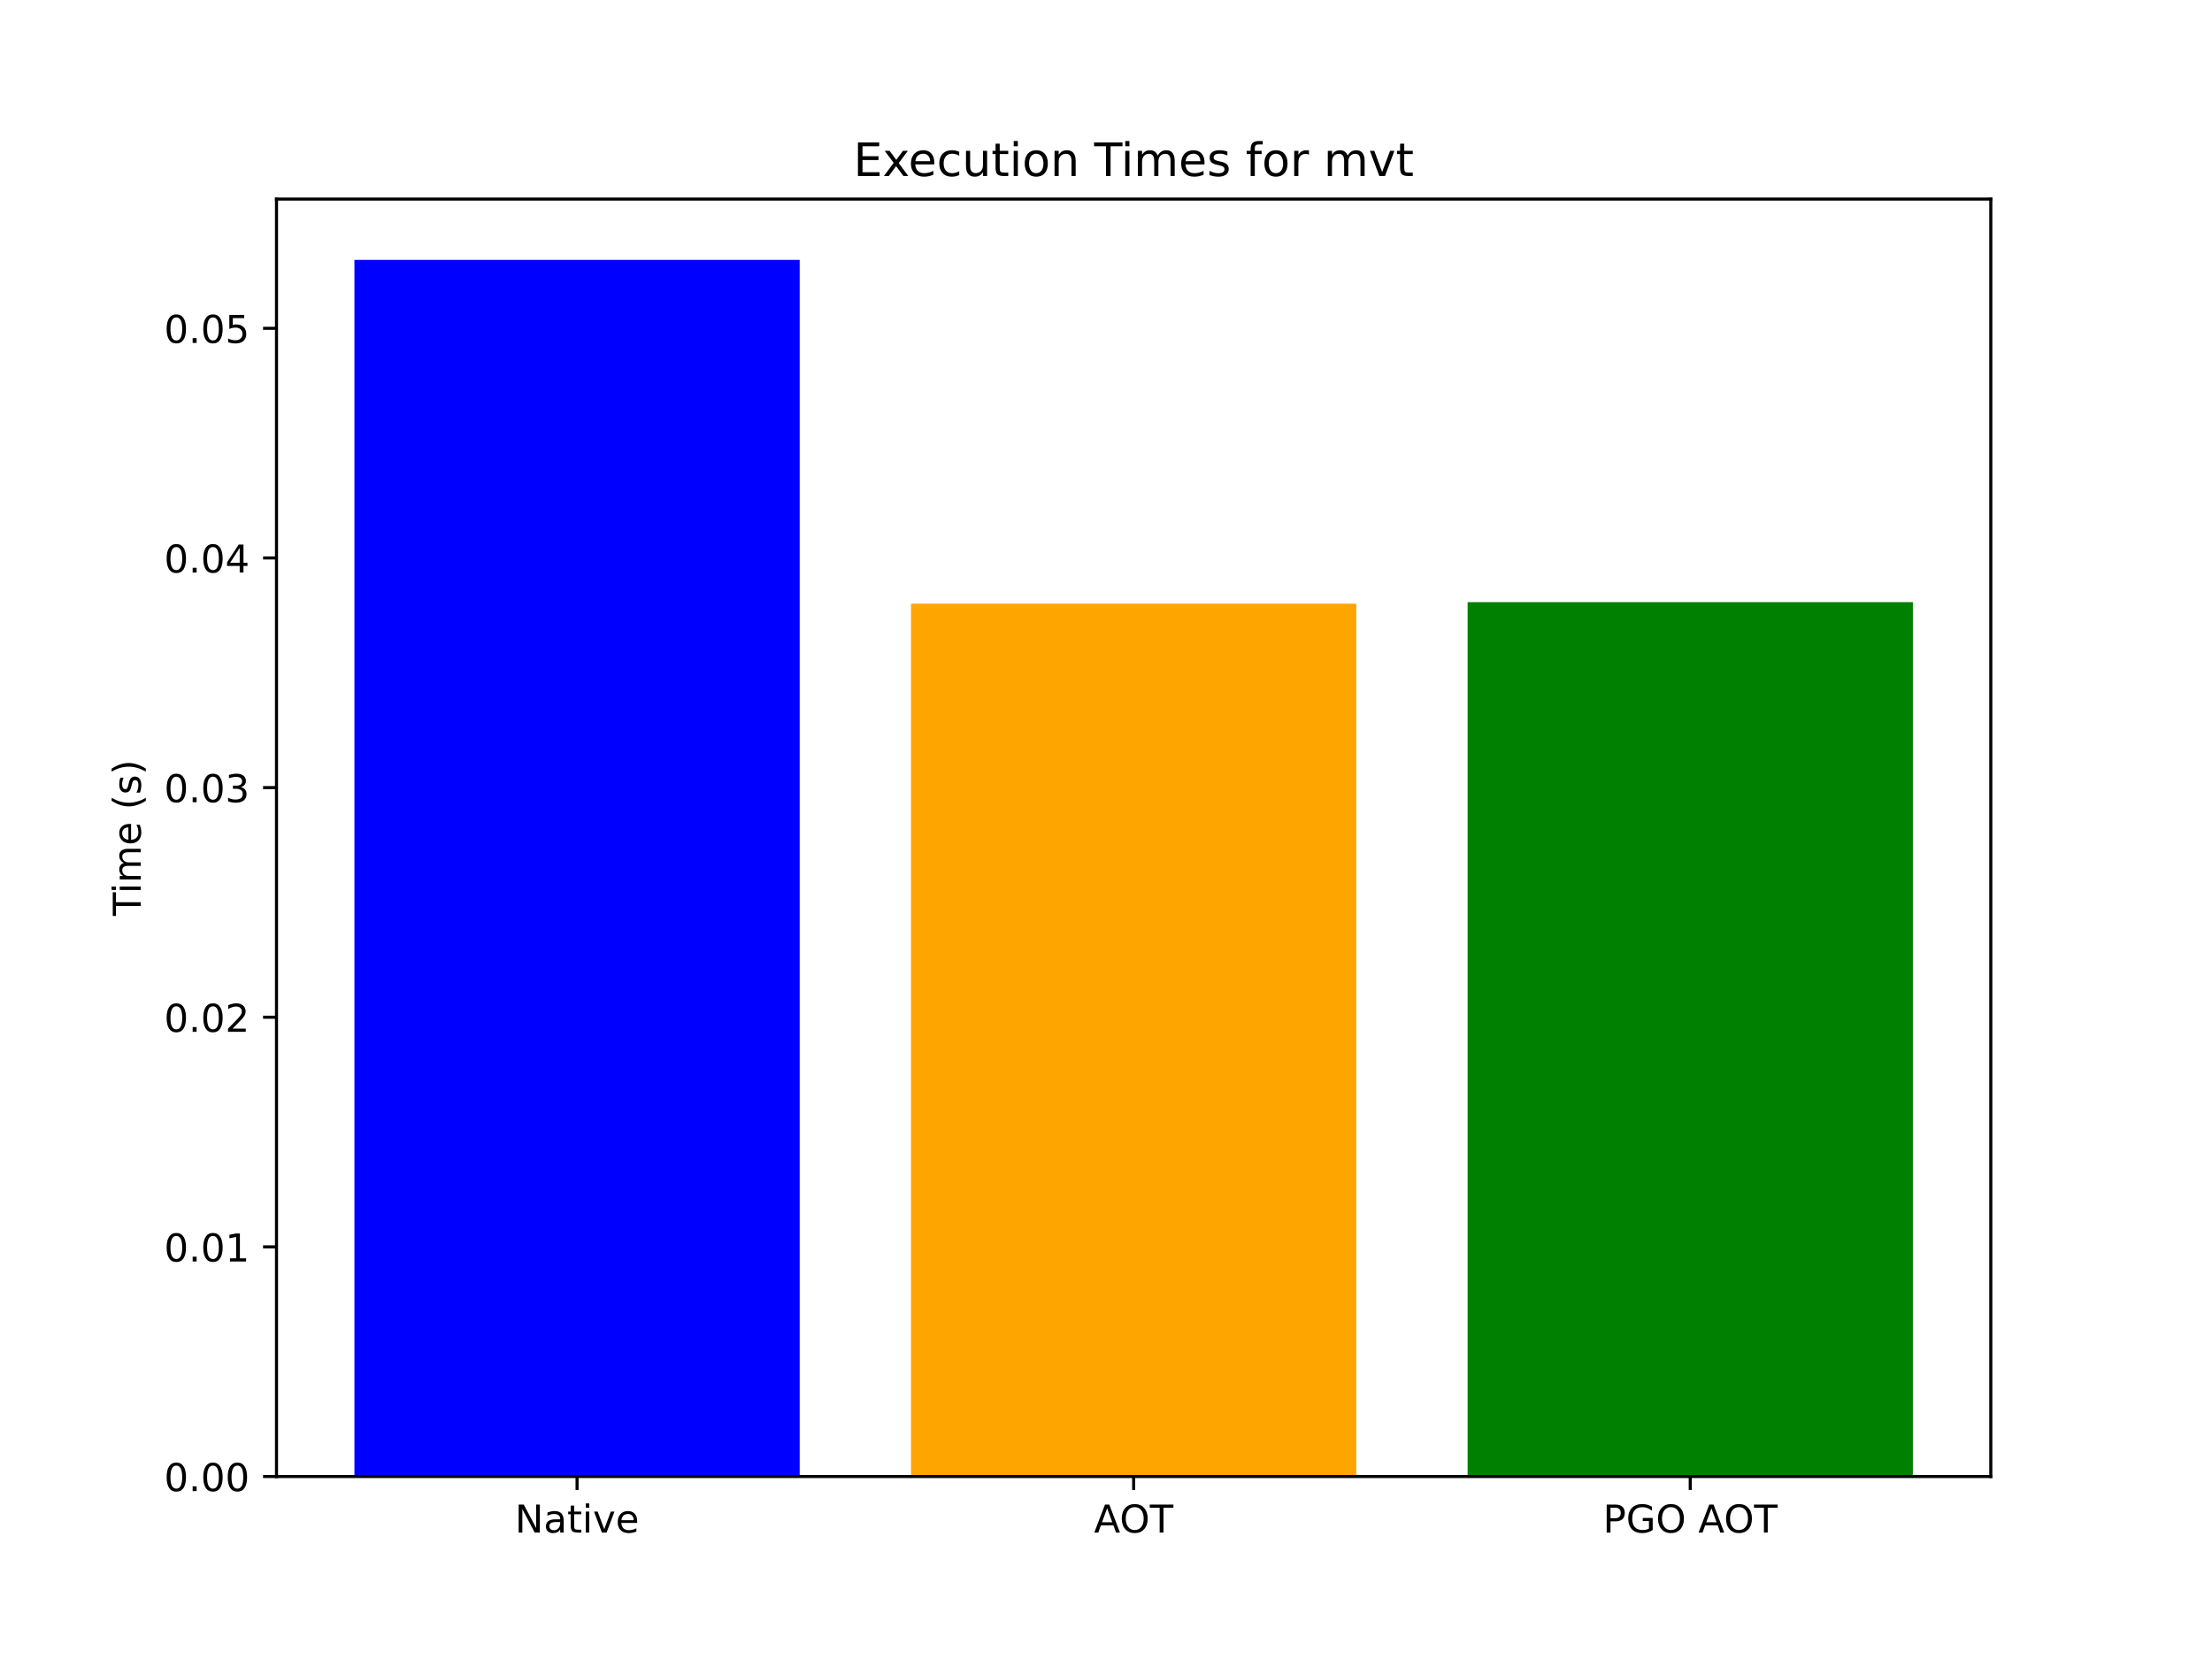
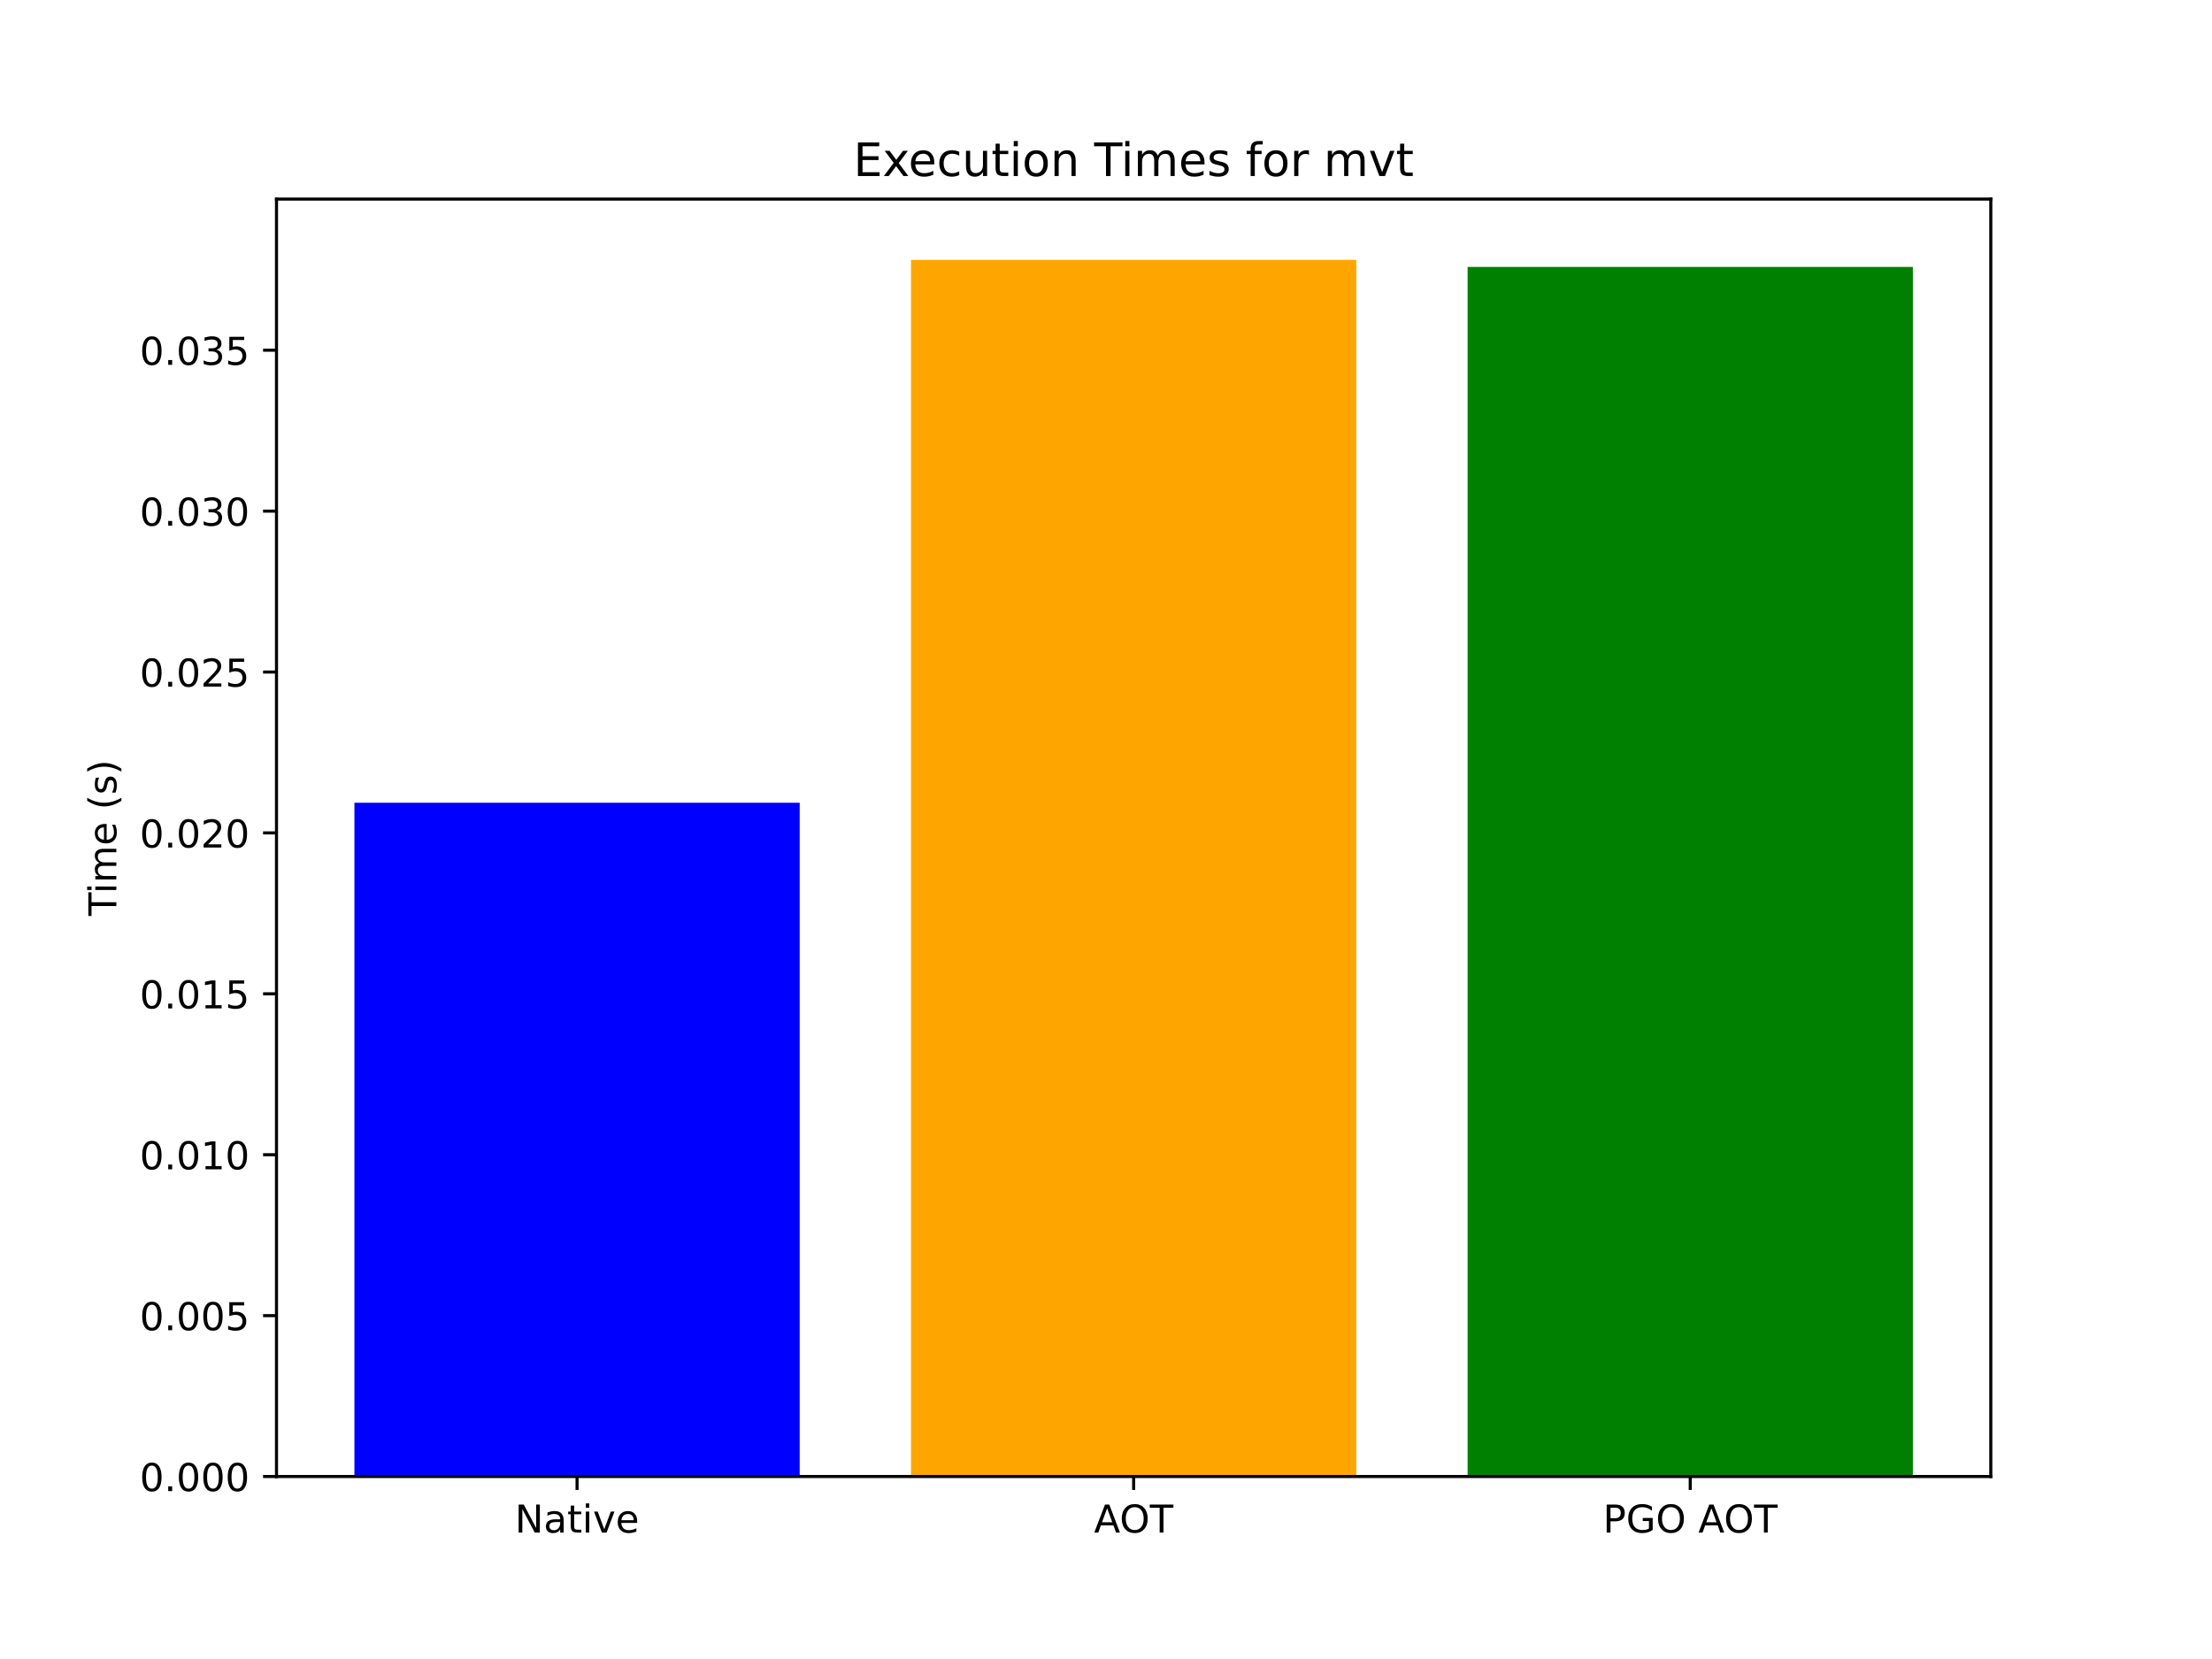
<svg xmlns="http://www.w3.org/2000/svg" xmlns:xlink="http://www.w3.org/1999/xlink" width="576pt" height="432pt" viewBox="0 0 576 432" version="1.1">
  <defs>
    <style type="text/css">*{stroke-linejoin: round; stroke-linecap: butt}</style>
  </defs>
  <g id="figure_1">
    <g id="patch_1">
      <path d="M 0 432  L 576 432  L 576 0  L 0 0  z " style="fill: #ffffff" />
    </g>
    <g id="axes_1">
      <g id="patch_2">
        <path d="M 72 384.48  L 518.4 384.48  L 518.4 51.84  L 72 51.84  z " style="fill: #ffffff" />
      </g>
      <g id="patch_3">
-         <path d="M 92.291 384.48  L 208.239 384.48  L 208.239 67.68  L 92.291 67.68  z " clip-path="url(#p9c3e196959)" style="fill: #0000ff" />
+         <path d="M 92.291 384.48  L 208.239 384.48  L 208.239 209.029  L 92.291 209.029  z " clip-path="url(#pb3a1489855)" style="fill: #0000ff" />
      </g>
      <g id="patch_4">
-         <path d="M 237.226 384.48  L 353.174 384.48  L 353.174 157.19  L 237.226 157.19  z " clip-path="url(#p9c3e196959)" style="fill: #ffa500" />
+         <path d="M 237.226 384.48  L 353.174 384.48  L 353.174 67.68  L 237.226 67.68  z " clip-path="url(#pb3a1489855)" style="fill: #ffa500" />
      </g>
      <g id="patch_5">
-         <path d="M 382.161 384.48  L 498.109 384.48  L 498.109 156.801  L 382.161 156.801  z " clip-path="url(#p9c3e196959)" style="fill: #008000" />
+         <path d="M 382.161 384.48  L 498.109 384.48  L 498.109 69.5  L 382.161 69.5  z " clip-path="url(#pb3a1489855)" style="fill: #008000" />
      </g>
      <g id="matplotlib.axis_1">
        <g id="xtick_1">
          <g id="line2d_1">
            <defs>
-               <path id="m1e03525cbe" d="M 0 0  L 0 3.5  " style="stroke: #000000; stroke-width: 0.8" />
+               <path id="m22940a3e38" d="M 0 0  L 0 3.5  " style="stroke: #000000; stroke-width: 0.8" />
            </defs>
            <g>
-               <use xlink:href="#m1e03525cbe" x="150.265" y="384.48" style="stroke: #000000; stroke-width: 0.8" />
+               <use xlink:href="#m22940a3e38" x="150.265" y="384.48" style="stroke: #000000; stroke-width: 0.8" />
            </g>
          </g>
          <g id="text_1">
            <g transform="translate(134.0751 399.0784) scale(0.1 -0.1)">
              <defs>
                <path id="DejaVuSans-4e" d="M 628 4666  L 1478 4666  L 3547 763  L 3547 4666  L 4159 4666  L 4159 0  L 3309 0  L 1241 3903  L 1241 0  L 628 0  L 628 4666  z " transform="scale(0.015625)" />
                <path id="DejaVuSans-61" d="M 2194 1759  Q 1497 1759 1228 1600  Q 959 1441 959 1056  Q 959 750 1161 570  Q 1363 391 1709 391  Q 2188 391 2477 730  Q 2766 1069 2766 1631  L 2766 1759  L 2194 1759  z M 3341 1997  L 3341 0  L 2766 0  L 2766 531  Q 2569 213 2275 61  Q 1981 -91 1556 -91  Q 1019 -91 701 211  Q 384 513 384 1019  Q 384 1609 779 1909  Q 1175 2209 1959 2209  L 2766 2209  L 2766 2266  Q 2766 2663 2505 2880  Q 2244 3097 1772 3097  Q 1472 3097 1187 3025  Q 903 2953 641 2809  L 641 3341  Q 956 3463 1253 3523  Q 1550 3584 1831 3584  Q 2591 3584 2966 3190  Q 3341 2797 3341 1997  z " transform="scale(0.015625)" />
                <path id="DejaVuSans-74" d="M 1172 4494  L 1172 3500  L 2356 3500  L 2356 3053  L 1172 3053  L 1172 1153  Q 1172 725 1289 603  Q 1406 481 1766 481  L 2356 481  L 2356 0  L 1766 0  Q 1100 0 847 248  Q 594 497 594 1153  L 594 3053  L 172 3053  L 172 3500  L 594 3500  L 594 4494  L 1172 4494  z " transform="scale(0.015625)" />
                <path id="DejaVuSans-69" d="M 603 3500  L 1178 3500  L 1178 0  L 603 0  L 603 3500  z M 603 4863  L 1178 4863  L 1178 4134  L 603 4134  L 603 4863  z " transform="scale(0.015625)" />
                <path id="DejaVuSans-76" d="M 191 3500  L 800 3500  L 1894 563  L 2988 3500  L 3597 3500  L 2284 0  L 1503 0  L 191 3500  z " transform="scale(0.015625)" />
                <path id="DejaVuSans-65" d="M 3597 1894  L 3597 1613  L 953 1613  Q 991 1019 1311 708  Q 1631 397 2203 397  Q 2534 397 2845 478  Q 3156 559 3463 722  L 3463 178  Q 3153 47 2828 -22  Q 2503 -91 2169 -91  Q 1331 -91 842 396  Q 353 884 353 1716  Q 353 2575 817 3079  Q 1281 3584 2069 3584  Q 2775 3584 3186 3129  Q 3597 2675 3597 1894  z M 3022 2063  Q 3016 2534 2758 2815  Q 2500 3097 2075 3097  Q 1594 3097 1305 2825  Q 1016 2553 972 2059  L 3022 2063  z " transform="scale(0.015625)" />
              </defs>
              <use xlink:href="#DejaVuSans-4e" />
              <use xlink:href="#DejaVuSans-61" transform="translate(74.80469 0)" />
              <use xlink:href="#DejaVuSans-74" transform="translate(136.084 0)" />
              <use xlink:href="#DejaVuSans-69" transform="translate(175.293 0)" />
              <use xlink:href="#DejaVuSans-76" transform="translate(203.0762 0)" />
              <use xlink:href="#DejaVuSans-65" transform="translate(262.2559 0)" />
            </g>
          </g>
        </g>
        <g id="xtick_2">
          <g id="line2d_2">
            <g>
-               <use xlink:href="#m1e03525cbe" x="295.2" y="384.48" style="stroke: #000000; stroke-width: 0.8" />
+               <use xlink:href="#m22940a3e38" x="295.2" y="384.48" style="stroke: #000000; stroke-width: 0.8" />
            </g>
          </g>
          <g id="text_2">
            <g transform="translate(284.8773 399.0784) scale(0.1 -0.1)">
              <defs>
                <path id="DejaVuSans-41" d="M 2188 4044  L 1331 1722  L 3047 1722  L 2188 4044  z M 1831 4666  L 2547 4666  L 4325 0  L 3669 0  L 3244 1197  L 1141 1197  L 716 0  L 50 0  L 1831 4666  z " transform="scale(0.015625)" />
                <path id="DejaVuSans-4f" d="M 2522 4238  Q 1834 4238 1429 3725  Q 1025 3213 1025 2328  Q 1025 1447 1429 934  Q 1834 422 2522 422  Q 3209 422 3611 934  Q 4013 1447 4013 2328  Q 4013 3213 3611 3725  Q 3209 4238 2522 4238  z M 2522 4750  Q 3503 4750 4090 4092  Q 4678 3434 4678 2328  Q 4678 1225 4090 567  Q 3503 -91 2522 -91  Q 1538 -91 948 565  Q 359 1222 359 2328  Q 359 3434 948 4092  Q 1538 4750 2522 4750  z " transform="scale(0.015625)" />
                <path id="DejaVuSans-54" d="M -19 4666  L 3928 4666  L 3928 4134  L 2272 4134  L 2272 0  L 1638 0  L 1638 4134  L -19 4134  L -19 4666  z " transform="scale(0.015625)" />
              </defs>
              <use xlink:href="#DejaVuSans-41" />
              <use xlink:href="#DejaVuSans-4f" transform="translate(66.6582 0)" />
              <use xlink:href="#DejaVuSans-54" transform="translate(145.3691 0)" />
            </g>
          </g>
        </g>
        <g id="xtick_3">
          <g id="line2d_3">
            <g>
-               <use xlink:href="#m1e03525cbe" x="440.135" y="384.48" style="stroke: #000000; stroke-width: 0.8" />
+               <use xlink:href="#m22940a3e38" x="440.135" y="384.48" style="stroke: #000000; stroke-width: 0.8" />
            </g>
          </g>
          <g id="text_3">
            <g transform="translate(417.3983 399.0784) scale(0.1 -0.1)">
              <defs>
                <path id="DejaVuSans-50" d="M 1259 4147  L 1259 2394  L 2053 2394  Q 2494 2394 2734 2622  Q 2975 2850 2975 3272  Q 2975 3691 2734 3919  Q 2494 4147 2053 4147  L 1259 4147  z M 628 4666  L 2053 4666  Q 2838 4666 3239 4311  Q 3641 3956 3641 3272  Q 3641 2581 3239 2228  Q 2838 1875 2053 1875  L 1259 1875  L 1259 0  L 628 0  L 628 4666  z " transform="scale(0.015625)" />
                <path id="DejaVuSans-47" d="M 3809 666  L 3809 1919  L 2778 1919  L 2778 2438  L 4434 2438  L 4434 434  Q 4069 175 3628 42  Q 3188 -91 2688 -91  Q 1594 -91 976 548  Q 359 1188 359 2328  Q 359 3472 976 4111  Q 1594 4750 2688 4750  Q 3144 4750 3555 4637  Q 3966 4525 4313 4306  L 4313 3634  Q 3963 3931 3569 4081  Q 3175 4231 2741 4231  Q 1884 4231 1454 3753  Q 1025 3275 1025 2328  Q 1025 1384 1454 906  Q 1884 428 2741 428  Q 3075 428 3337 486  Q 3600 544 3809 666  z " transform="scale(0.015625)" />
                <path id="DejaVuSans-20" transform="scale(0.015625)" />
              </defs>
              <use xlink:href="#DejaVuSans-50" />
              <use xlink:href="#DejaVuSans-47" transform="translate(60.30273 0)" />
              <use xlink:href="#DejaVuSans-4f" transform="translate(137.793 0)" />
              <use xlink:href="#DejaVuSans-20" transform="translate(216.5039 0)" />
              <use xlink:href="#DejaVuSans-41" transform="translate(248.291 0)" />
              <use xlink:href="#DejaVuSans-4f" transform="translate(314.9492 0)" />
              <use xlink:href="#DejaVuSans-54" transform="translate(393.6602 0)" />
            </g>
          </g>
        </g>
      </g>
      <g id="matplotlib.axis_2">
        <g id="ytick_1">
          <g id="line2d_4">
            <defs>
-               <path id="m3bc802f228" d="M 0 0  L -3.5 0  " style="stroke: #000000; stroke-width: 0.8" />
+               <path id="mb3e6335554" d="M 0 0  L -3.5 0  " style="stroke: #000000; stroke-width: 0.8" />
            </defs>
            <g>
-               <use xlink:href="#m3bc802f228" x="72" y="384.48" style="stroke: #000000; stroke-width: 0.8" />
+               <use xlink:href="#mb3e6335554" x="72" y="384.48" style="stroke: #000000; stroke-width: 0.8" />
            </g>
          </g>
          <g id="text_4">
-             <g transform="translate(42.73438 388.2792) scale(0.1 -0.1)">
+             <g transform="translate(36.37188 388.2792) scale(0.1 -0.1)">
              <defs>
                <path id="DejaVuSans-30" d="M 2034 4250  Q 1547 4250 1301 3770  Q 1056 3291 1056 2328  Q 1056 1369 1301 889  Q 1547 409 2034 409  Q 2525 409 2770 889  Q 3016 1369 3016 2328  Q 3016 3291 2770 3770  Q 2525 4250 2034 4250  z M 2034 4750  Q 2819 4750 3233 4129  Q 3647 3509 3647 2328  Q 3647 1150 3233 529  Q 2819 -91 2034 -91  Q 1250 -91 836 529  Q 422 1150 422 2328  Q 422 3509 836 4129  Q 1250 4750 2034 4750  z " transform="scale(0.015625)" />
                <path id="DejaVuSans-2e" d="M 684 794  L 1344 794  L 1344 0  L 684 0  L 684 794  z " transform="scale(0.015625)" />
              </defs>
              <use xlink:href="#DejaVuSans-30" />
              <use xlink:href="#DejaVuSans-2e" transform="translate(63.62305 0)" />
              <use xlink:href="#DejaVuSans-30" transform="translate(95.41016 0)" />
              <use xlink:href="#DejaVuSans-30" transform="translate(159.0332 0)" />
+               <use xlink:href="#DejaVuSans-30" transform="translate(222.6562 0)" />
            </g>
          </g>
        </g>
        <g id="ytick_2">
          <g id="line2d_5">
            <g>
-               <use xlink:href="#m3bc802f228" x="72" y="324.683" style="stroke: #000000; stroke-width: 0.8" />
+               <use xlink:href="#mb3e6335554" x="72" y="342.582" style="stroke: #000000; stroke-width: 0.8" />
            </g>
          </g>
          <g id="text_5">
-             <g transform="translate(42.73438 328.4819) scale(0.1 -0.1)">
-               <defs>
-                 <path id="DejaVuSans-31" d="M 794 531  L 1825 531  L 1825 4091  L 703 3866  L 703 4441  L 1819 4666  L 2450 4666  L 2450 531  L 3481 531  L 3481 0  L 794 0  L 794 531  z " transform="scale(0.015625)" />
-               </defs>
-               <use xlink:href="#DejaVuSans-30" />
-               <use xlink:href="#DejaVuSans-2e" transform="translate(63.62305 0)" />
-               <use xlink:href="#DejaVuSans-30" transform="translate(95.41016 0)" />
-               <use xlink:href="#DejaVuSans-31" transform="translate(159.0332 0)" />
+             <g transform="translate(36.37188 346.3817) scale(0.1 -0.1)">
+               <defs>
+                 <path id="DejaVuSans-35" d="M 691 4666  L 3169 4666  L 3169 4134  L 1269 4134  L 1269 2991  Q 1406 3038 1543 3061  Q 1681 3084 1819 3084  Q 2600 3084 3056 2656  Q 3513 2228 3513 1497  Q 3513 744 3044 326  Q 2575 -91 1722 -91  Q 1428 -91 1123 -41  Q 819 9 494 109  L 494 744  Q 775 591 1075 516  Q 1375 441 1709 441  Q 2250 441 2565 725  Q 2881 1009 2881 1497  Q 2881 1984 2565 2268  Q 2250 2553 1709 2553  Q 1456 2553 1204 2497  Q 953 2441 691 2322  L 691 4666  z " transform="scale(0.015625)" />
+               </defs>
+               <use xlink:href="#DejaVuSans-30" />
+               <use xlink:href="#DejaVuSans-2e" transform="translate(63.62305 0)" />
+               <use xlink:href="#DejaVuSans-30" transform="translate(95.41016 0)" />
+               <use xlink:href="#DejaVuSans-30" transform="translate(159.0332 0)" />
+               <use xlink:href="#DejaVuSans-35" transform="translate(222.6562 0)" />
            </g>
          </g>
        </g>
        <g id="ytick_3">
          <g id="line2d_6">
            <g>
-               <use xlink:href="#m3bc802f228" x="72" y="264.885" style="stroke: #000000; stroke-width: 0.8" />
+               <use xlink:href="#mb3e6335554" x="72" y="300.685" style="stroke: #000000; stroke-width: 0.8" />
            </g>
          </g>
          <g id="text_6">
-             <g transform="translate(42.73438 268.6846) scale(0.1 -0.1)">
-               <defs>
-                 <path id="DejaVuSans-32" d="M 1228 531  L 3431 531  L 3431 0  L 469 0  L 469 531  Q 828 903 1448 1529  Q 2069 2156 2228 2338  Q 2531 2678 2651 2914  Q 2772 3150 2772 3378  Q 2772 3750 2511 3984  Q 2250 4219 1831 4219  Q 1534 4219 1204 4116  Q 875 4013 500 3803  L 500 4441  Q 881 4594 1212 4672  Q 1544 4750 1819 4750  Q 2544 4750 2975 4387  Q 3406 4025 3406 3419  Q 3406 3131 3298 2873  Q 3191 2616 2906 2266  Q 2828 2175 2409 1742  Q 1991 1309 1228 531  z " transform="scale(0.015625)" />
-               </defs>
-               <use xlink:href="#DejaVuSans-30" />
-               <use xlink:href="#DejaVuSans-2e" transform="translate(63.62305 0)" />
-               <use xlink:href="#DejaVuSans-30" transform="translate(95.41016 0)" />
-               <use xlink:href="#DejaVuSans-32" transform="translate(159.0332 0)" />
+             <g transform="translate(36.37188 304.4841) scale(0.1 -0.1)">
+               <defs>
+                 <path id="DejaVuSans-31" d="M 794 531  L 1825 531  L 1825 4091  L 703 3866  L 703 4441  L 1819 4666  L 2450 4666  L 2450 531  L 3481 531  L 3481 0  L 794 0  L 794 531  z " transform="scale(0.015625)" />
+               </defs>
+               <use xlink:href="#DejaVuSans-30" />
+               <use xlink:href="#DejaVuSans-2e" transform="translate(63.62305 0)" />
+               <use xlink:href="#DejaVuSans-30" transform="translate(95.41016 0)" />
+               <use xlink:href="#DejaVuSans-31" transform="translate(159.0332 0)" />
+               <use xlink:href="#DejaVuSans-30" transform="translate(222.6562 0)" />
            </g>
          </g>
        </g>
        <g id="ytick_4">
          <g id="line2d_7">
            <g>
-               <use xlink:href="#m3bc802f228" x="72" y="205.088" style="stroke: #000000; stroke-width: 0.8" />
+               <use xlink:href="#mb3e6335554" x="72" y="258.787" style="stroke: #000000; stroke-width: 0.8" />
            </g>
          </g>
          <g id="text_7">
-             <g transform="translate(42.73438 208.8874) scale(0.1 -0.1)">
-               <defs>
-                 <path id="DejaVuSans-33" d="M 2597 2516  Q 3050 2419 3304 2112  Q 3559 1806 3559 1356  Q 3559 666 3084 287  Q 2609 -91 1734 -91  Q 1441 -91 1130 -33  Q 819 25 488 141  L 488 750  Q 750 597 1062 519  Q 1375 441 1716 441  Q 2309 441 2620 675  Q 2931 909 2931 1356  Q 2931 1769 2642 2001  Q 2353 2234 1838 2234  L 1294 2234  L 1294 2753  L 1863 2753  Q 2328 2753 2575 2939  Q 2822 3125 2822 3475  Q 2822 3834 2567 4026  Q 2313 4219 1838 4219  Q 1578 4219 1281 4162  Q 984 4106 628 3988  L 628 4550  Q 988 4650 1302 4700  Q 1616 4750 1894 4750  Q 2613 4750 3031 4423  Q 3450 4097 3450 3541  Q 3450 3153 3228 2886  Q 3006 2619 2597 2516  z " transform="scale(0.015625)" />
-               </defs>
-               <use xlink:href="#DejaVuSans-30" />
-               <use xlink:href="#DejaVuSans-2e" transform="translate(63.62305 0)" />
-               <use xlink:href="#DejaVuSans-30" transform="translate(95.41016 0)" />
-               <use xlink:href="#DejaVuSans-33" transform="translate(159.0332 0)" />
+             <g transform="translate(36.37188 262.5866) scale(0.1 -0.1)">
+               <use xlink:href="#DejaVuSans-30" />
+               <use xlink:href="#DejaVuSans-2e" transform="translate(63.62305 0)" />
+               <use xlink:href="#DejaVuSans-30" transform="translate(95.41016 0)" />
+               <use xlink:href="#DejaVuSans-31" transform="translate(159.0332 0)" />
+               <use xlink:href="#DejaVuSans-35" transform="translate(222.6562 0)" />
            </g>
          </g>
        </g>
        <g id="ytick_5">
          <g id="line2d_8">
            <g>
-               <use xlink:href="#m3bc802f228" x="72" y="145.291" style="stroke: #000000; stroke-width: 0.8" />
+               <use xlink:href="#mb3e6335554" x="72" y="216.89" style="stroke: #000000; stroke-width: 0.8" />
            </g>
          </g>
          <g id="text_8">
-             <g transform="translate(42.73438 149.0901) scale(0.1 -0.1)">
-               <defs>
-                 <path id="DejaVuSans-34" d="M 2419 4116  L 825 1625  L 2419 1625  L 2419 4116  z M 2253 4666  L 3047 4666  L 3047 1625  L 3713 1625  L 3713 1100  L 3047 1100  L 3047 0  L 2419 0  L 2419 1100  L 313 1100  L 313 1709  L 2253 4666  z " transform="scale(0.015625)" />
-               </defs>
-               <use xlink:href="#DejaVuSans-30" />
-               <use xlink:href="#DejaVuSans-2e" transform="translate(63.62305 0)" />
-               <use xlink:href="#DejaVuSans-30" transform="translate(95.41016 0)" />
-               <use xlink:href="#DejaVuSans-34" transform="translate(159.0332 0)" />
+             <g transform="translate(36.37188 220.689) scale(0.1 -0.1)">
+               <defs>
+                 <path id="DejaVuSans-32" d="M 1228 531  L 3431 531  L 3431 0  L 469 0  L 469 531  Q 828 903 1448 1529  Q 2069 2156 2228 2338  Q 2531 2678 2651 2914  Q 2772 3150 2772 3378  Q 2772 3750 2511 3984  Q 2250 4219 1831 4219  Q 1534 4219 1204 4116  Q 875 4013 500 3803  L 500 4441  Q 881 4594 1212 4672  Q 1544 4750 1819 4750  Q 2544 4750 2975 4387  Q 3406 4025 3406 3419  Q 3406 3131 3298 2873  Q 3191 2616 2906 2266  Q 2828 2175 2409 1742  Q 1991 1309 1228 531  z " transform="scale(0.015625)" />
+               </defs>
+               <use xlink:href="#DejaVuSans-30" />
+               <use xlink:href="#DejaVuSans-2e" transform="translate(63.62305 0)" />
+               <use xlink:href="#DejaVuSans-30" transform="translate(95.41016 0)" />
+               <use xlink:href="#DejaVuSans-32" transform="translate(159.0332 0)" />
+               <use xlink:href="#DejaVuSans-30" transform="translate(222.6562 0)" />
            </g>
          </g>
        </g>
        <g id="ytick_6">
          <g id="line2d_9">
            <g>
-               <use xlink:href="#m3bc802f228" x="72" y="85.494" style="stroke: #000000; stroke-width: 0.8" />
+               <use xlink:href="#mb3e6335554" x="72" y="174.992" style="stroke: #000000; stroke-width: 0.8" />
            </g>
          </g>
          <g id="text_9">
-             <g transform="translate(42.73438 89.29278) scale(0.1 -0.1)">
-               <defs>
-                 <path id="DejaVuSans-35" d="M 691 4666  L 3169 4666  L 3169 4134  L 1269 4134  L 1269 2991  Q 1406 3038 1543 3061  Q 1681 3084 1819 3084  Q 2600 3084 3056 2656  Q 3513 2228 3513 1497  Q 3513 744 3044 326  Q 2575 -91 1722 -91  Q 1428 -91 1123 -41  Q 819 9 494 109  L 494 744  Q 775 591 1075 516  Q 1375 441 1709 441  Q 2250 441 2565 725  Q 2881 1009 2881 1497  Q 2881 1984 2565 2268  Q 2250 2553 1709 2553  Q 1456 2553 1204 2497  Q 953 2441 691 2322  L 691 4666  z " transform="scale(0.015625)" />
-               </defs>
-               <use xlink:href="#DejaVuSans-30" />
-               <use xlink:href="#DejaVuSans-2e" transform="translate(63.62305 0)" />
-               <use xlink:href="#DejaVuSans-30" transform="translate(95.41016 0)" />
-               <use xlink:href="#DejaVuSans-35" transform="translate(159.0332 0)" />
-             </g>
-           </g>
-         </g>
-         <g id="text_10">
-           <g transform="translate(36.65469 238.4889) rotate(-90) scale(0.1 -0.1)">
+             <g transform="translate(36.37188 178.7915) scale(0.1 -0.1)">
+               <use xlink:href="#DejaVuSans-30" />
+               <use xlink:href="#DejaVuSans-2e" transform="translate(63.62305 0)" />
+               <use xlink:href="#DejaVuSans-30" transform="translate(95.41016 0)" />
+               <use xlink:href="#DejaVuSans-32" transform="translate(159.0332 0)" />
+               <use xlink:href="#DejaVuSans-35" transform="translate(222.6562 0)" />
+             </g>
+           </g>
+         </g>
+         <g id="ytick_7">
+           <g id="line2d_10">
+             <g>
+               <use xlink:href="#mb3e6335554" x="72" y="133.095" style="stroke: #000000; stroke-width: 0.8" />
+             </g>
+           </g>
+           <g id="text_10">
+             <g transform="translate(36.37188 136.8939) scale(0.1 -0.1)">
+               <defs>
+                 <path id="DejaVuSans-33" d="M 2597 2516  Q 3050 2419 3304 2112  Q 3559 1806 3559 1356  Q 3559 666 3084 287  Q 2609 -91 1734 -91  Q 1441 -91 1130 -33  Q 819 25 488 141  L 488 750  Q 750 597 1062 519  Q 1375 441 1716 441  Q 2309 441 2620 675  Q 2931 909 2931 1356  Q 2931 1769 2642 2001  Q 2353 2234 1838 2234  L 1294 2234  L 1294 2753  L 1863 2753  Q 2328 2753 2575 2939  Q 2822 3125 2822 3475  Q 2822 3834 2567 4026  Q 2313 4219 1838 4219  Q 1578 4219 1281 4162  Q 984 4106 628 3988  L 628 4550  Q 988 4650 1302 4700  Q 1616 4750 1894 4750  Q 2613 4750 3031 4423  Q 3450 4097 3450 3541  Q 3450 3153 3228 2886  Q 3006 2619 2597 2516  z " transform="scale(0.015625)" />
+               </defs>
+               <use xlink:href="#DejaVuSans-30" />
+               <use xlink:href="#DejaVuSans-2e" transform="translate(63.62305 0)" />
+               <use xlink:href="#DejaVuSans-30" transform="translate(95.41016 0)" />
+               <use xlink:href="#DejaVuSans-33" transform="translate(159.0332 0)" />
+               <use xlink:href="#DejaVuSans-30" transform="translate(222.6562 0)" />
+             </g>
+           </g>
+         </g>
+         <g id="ytick_8">
+           <g id="line2d_11">
+             <g>
+               <use xlink:href="#mb3e6335554" x="72" y="91.197" style="stroke: #000000; stroke-width: 0.8" />
+             </g>
+           </g>
+           <g id="text_11">
+             <g transform="translate(36.37188 94.9964) scale(0.1 -0.1)">
+               <use xlink:href="#DejaVuSans-30" />
+               <use xlink:href="#DejaVuSans-2e" transform="translate(63.62305 0)" />
+               <use xlink:href="#DejaVuSans-30" transform="translate(95.41016 0)" />
+               <use xlink:href="#DejaVuSans-33" transform="translate(159.0332 0)" />
+               <use xlink:href="#DejaVuSans-35" transform="translate(222.6562 0)" />
+             </g>
+           </g>
+         </g>
+         <g id="text_12">
+           <g transform="translate(30.29219 238.4889) rotate(-90) scale(0.1 -0.1)">
            <defs>
              <path id="DejaVuSans-6d" d="M 3328 2828  Q 3544 3216 3844 3400  Q 4144 3584 4550 3584  Q 5097 3584 5394 3201  Q 5691 2819 5691 2113  L 5691 0  L 5113 0  L 5113 2094  Q 5113 2597 4934 2840  Q 4756 3084 4391 3084  Q 3944 3084 3684 2787  Q 3425 2491 3425 1978  L 3425 0  L 2847 0  L 2847 2094  Q 2847 2600 2669 2842  Q 2491 3084 2119 3084  Q 1678 3084 1418 2786  Q 1159 2488 1159 1978  L 1159 0  L 581 0  L 581 3500  L 1159 3500  L 1159 2956  Q 1356 3278 1631 3431  Q 1906 3584 2284 3584  Q 2666 3584 2933 3390  Q 3200 3197 3328 2828  z " transform="scale(0.015625)" />
              <path id="DejaVuSans-28" d="M 1984 4856  Q 1566 4138 1362 3434  Q 1159 2731 1159 2009  Q 1159 1288 1364 580  Q 1569 -128 1984 -844  L 1484 -844  Q 1016 -109 783 600  Q 550 1309 550 2009  Q 550 2706 781 3412  Q 1013 4119 1484 4856  L 1984 4856  z " transform="scale(0.015625)" />
              <path id="DejaVuSans-73" d="M 2834 3397  L 2834 2853  Q 2591 2978 2328 3040  Q 2066 3103 1784 3103  Q 1356 3103 1142 2972  Q 928 2841 928 2578  Q 928 2378 1081 2264  Q 1234 2150 1697 2047  L 1894 2003  Q 2506 1872 2764 1633  Q 3022 1394 3022 966  Q 3022 478 2636 193  Q 2250 -91 1575 -91  Q 1294 -91 989 -36  Q 684 19 347 128  L 347 722  Q 666 556 975 473  Q 1284 391 1588 391  Q 1994 391 2212 530  Q 2431 669 2431 922  Q 2431 1156 2273 1281  Q 2116 1406 1581 1522  L 1381 1569  Q 847 1681 609 1914  Q 372 2147 372 2553  Q 372 3047 722 3315  Q 1072 3584 1716 3584  Q 2034 3584 2315 3537  Q 2597 3491 2834 3397  z " transform="scale(0.015625)" />
              <path id="DejaVuSans-29" d="M 513 4856  L 1013 4856  Q 1481 4119 1714 3412  Q 1947 2706 1947 2009  Q 1947 1309 1714 600  Q 1481 -109 1013 -844  L 513 -844  Q 928 -128 1133 580  Q 1338 1288 1338 2009  Q 1338 2731 1133 3434  Q 928 4138 513 4856  z " transform="scale(0.015625)" />
            </defs>
            <use xlink:href="#DejaVuSans-54" />
            <use xlink:href="#DejaVuSans-69" transform="translate(57.95898 0)" />
            <use xlink:href="#DejaVuSans-6d" transform="translate(85.74219 0)" />
            <use xlink:href="#DejaVuSans-65" transform="translate(183.1543 0)" />
            <use xlink:href="#DejaVuSans-20" transform="translate(244.6777 0)" />
            <use xlink:href="#DejaVuSans-28" transform="translate(276.4648 0)" />
            <use xlink:href="#DejaVuSans-73" transform="translate(315.4785 0)" />
            <use xlink:href="#DejaVuSans-29" transform="translate(367.5781 0)" />
          </g>
        </g>
      </g>
      <g id="patch_6">
        <path d="M 72 384.48  L 72 51.84  " style="fill: none; stroke: #000000; stroke-width: 0.8; stroke-linejoin: miter; stroke-linecap: square" />
      </g>
      <g id="patch_7">
        <path d="M 518.4 384.48  L 518.4 51.84  " style="fill: none; stroke: #000000; stroke-width: 0.8; stroke-linejoin: miter; stroke-linecap: square" />
      </g>
      <g id="patch_8">
        <path d="M 72 384.48  L 518.4 384.48  " style="fill: none; stroke: #000000; stroke-width: 0.8; stroke-linejoin: miter; stroke-linecap: square" />
      </g>
      <g id="patch_9">
        <path d="M 72 51.84  L 518.4 51.84  " style="fill: none; stroke: #000000; stroke-width: 0.8; stroke-linejoin: miter; stroke-linecap: square" />
      </g>
-       <g id="text_11">
+       <g id="text_13">
        <g transform="translate(222.2344 45.84) scale(0.12 -0.12)">
          <defs>
            <path id="DejaVuSans-45" d="M 628 4666  L 3578 4666  L 3578 4134  L 1259 4134  L 1259 2753  L 3481 2753  L 3481 2222  L 1259 2222  L 1259 531  L 3634 531  L 3634 0  L 628 0  L 628 4666  z " transform="scale(0.015625)" />
            <path id="DejaVuSans-78" d="M 3513 3500  L 2247 1797  L 3578 0  L 2900 0  L 1881 1375  L 863 0  L 184 0  L 1544 1831  L 300 3500  L 978 3500  L 1906 2253  L 2834 3500  L 3513 3500  z " transform="scale(0.015625)" />
            <path id="DejaVuSans-63" d="M 3122 3366  L 3122 2828  Q 2878 2963 2633 3030  Q 2388 3097 2138 3097  Q 1578 3097 1268 2742  Q 959 2388 959 1747  Q 959 1106 1268 751  Q 1578 397 2138 397  Q 2388 397 2633 464  Q 2878 531 3122 666  L 3122 134  Q 2881 22 2623 -34  Q 2366 -91 2075 -91  Q 1284 -91 818 406  Q 353 903 353 1747  Q 353 2603 823 3093  Q 1294 3584 2113 3584  Q 2378 3584 2631 3529  Q 2884 3475 3122 3366  z " transform="scale(0.015625)" />
            <path id="DejaVuSans-75" d="M 544 1381  L 544 3500  L 1119 3500  L 1119 1403  Q 1119 906 1312 657  Q 1506 409 1894 409  Q 2359 409 2629 706  Q 2900 1003 2900 1516  L 2900 3500  L 3475 3500  L 3475 0  L 2900 0  L 2900 538  Q 2691 219 2414 64  Q 2138 -91 1772 -91  Q 1169 -91 856 284  Q 544 659 544 1381  z M 1991 3584  L 1991 3584  z " transform="scale(0.015625)" />
            <path id="DejaVuSans-6f" d="M 1959 3097  Q 1497 3097 1228 2736  Q 959 2375 959 1747  Q 959 1119 1226 758  Q 1494 397 1959 397  Q 2419 397 2687 759  Q 2956 1122 2956 1747  Q 2956 2369 2687 2733  Q 2419 3097 1959 3097  z M 1959 3584  Q 2709 3584 3137 3096  Q 3566 2609 3566 1747  Q 3566 888 3137 398  Q 2709 -91 1959 -91  Q 1206 -91 779 398  Q 353 888 353 1747  Q 353 2609 779 3096  Q 1206 3584 1959 3584  z " transform="scale(0.015625)" />
            <path id="DejaVuSans-6e" d="M 3513 2113  L 3513 0  L 2938 0  L 2938 2094  Q 2938 2591 2744 2837  Q 2550 3084 2163 3084  Q 1697 3084 1428 2787  Q 1159 2491 1159 1978  L 1159 0  L 581 0  L 581 3500  L 1159 3500  L 1159 2956  Q 1366 3272 1645 3428  Q 1925 3584 2291 3584  Q 2894 3584 3203 3211  Q 3513 2838 3513 2113  z " transform="scale(0.015625)" />
            <path id="DejaVuSans-66" d="M 2375 4863  L 2375 4384  L 1825 4384  Q 1516 4384 1395 4259  Q 1275 4134 1275 3809  L 1275 3500  L 2222 3500  L 2222 3053  L 1275 3053  L 1275 0  L 697 0  L 697 3053  L 147 3053  L 147 3500  L 697 3500  L 697 3744  Q 697 4328 969 4595  Q 1241 4863 1831 4863  L 2375 4863  z " transform="scale(0.015625)" />
            <path id="DejaVuSans-72" d="M 2631 2963  Q 2534 3019 2420 3045  Q 2306 3072 2169 3072  Q 1681 3072 1420 2755  Q 1159 2438 1159 1844  L 1159 0  L 581 0  L 581 3500  L 1159 3500  L 1159 2956  Q 1341 3275 1631 3429  Q 1922 3584 2338 3584  Q 2397 3584 2469 3576  Q 2541 3569 2628 3553  L 2631 2963  z " transform="scale(0.015625)" />
          </defs>
          <use xlink:href="#DejaVuSans-45" />
          <use xlink:href="#DejaVuSans-78" transform="translate(63.18359 0)" />
          <use xlink:href="#DejaVuSans-65" transform="translate(119.2383 0)" />
          <use xlink:href="#DejaVuSans-63" transform="translate(180.7617 0)" />
          <use xlink:href="#DejaVuSans-75" transform="translate(235.7422 0)" />
          <use xlink:href="#DejaVuSans-74" transform="translate(299.1211 0)" />
          <use xlink:href="#DejaVuSans-69" transform="translate(338.3301 0)" />
          <use xlink:href="#DejaVuSans-6f" transform="translate(366.1133 0)" />
          <use xlink:href="#DejaVuSans-6e" transform="translate(427.2949 0)" />
          <use xlink:href="#DejaVuSans-20" transform="translate(490.6738 0)" />
          <use xlink:href="#DejaVuSans-54" transform="translate(522.4609 0)" />
          <use xlink:href="#DejaVuSans-69" transform="translate(580.4199 0)" />
          <use xlink:href="#DejaVuSans-6d" transform="translate(608.2031 0)" />
          <use xlink:href="#DejaVuSans-65" transform="translate(705.6152 0)" />
          <use xlink:href="#DejaVuSans-73" transform="translate(767.1387 0)" />
          <use xlink:href="#DejaVuSans-20" transform="translate(819.2383 0)" />
          <use xlink:href="#DejaVuSans-66" transform="translate(851.0254 0)" />
          <use xlink:href="#DejaVuSans-6f" transform="translate(886.2305 0)" />
          <use xlink:href="#DejaVuSans-72" transform="translate(947.4121 0)" />
          <use xlink:href="#DejaVuSans-20" transform="translate(988.5254 0)" />
          <use xlink:href="#DejaVuSans-6d" transform="translate(1020.312 0)" />
          <use xlink:href="#DejaVuSans-76" transform="translate(1117.725 0)" />
          <use xlink:href="#DejaVuSans-74" transform="translate(1176.904 0)" />
        </g>
      </g>
    </g>
  </g>
  <defs>
-     <clipPath id="p9c3e196959">
+     <clipPath id="pb3a1489855">
      <rect x="72" y="51.84" width="446.4" height="332.64" />
    </clipPath>
  </defs>
</svg>
